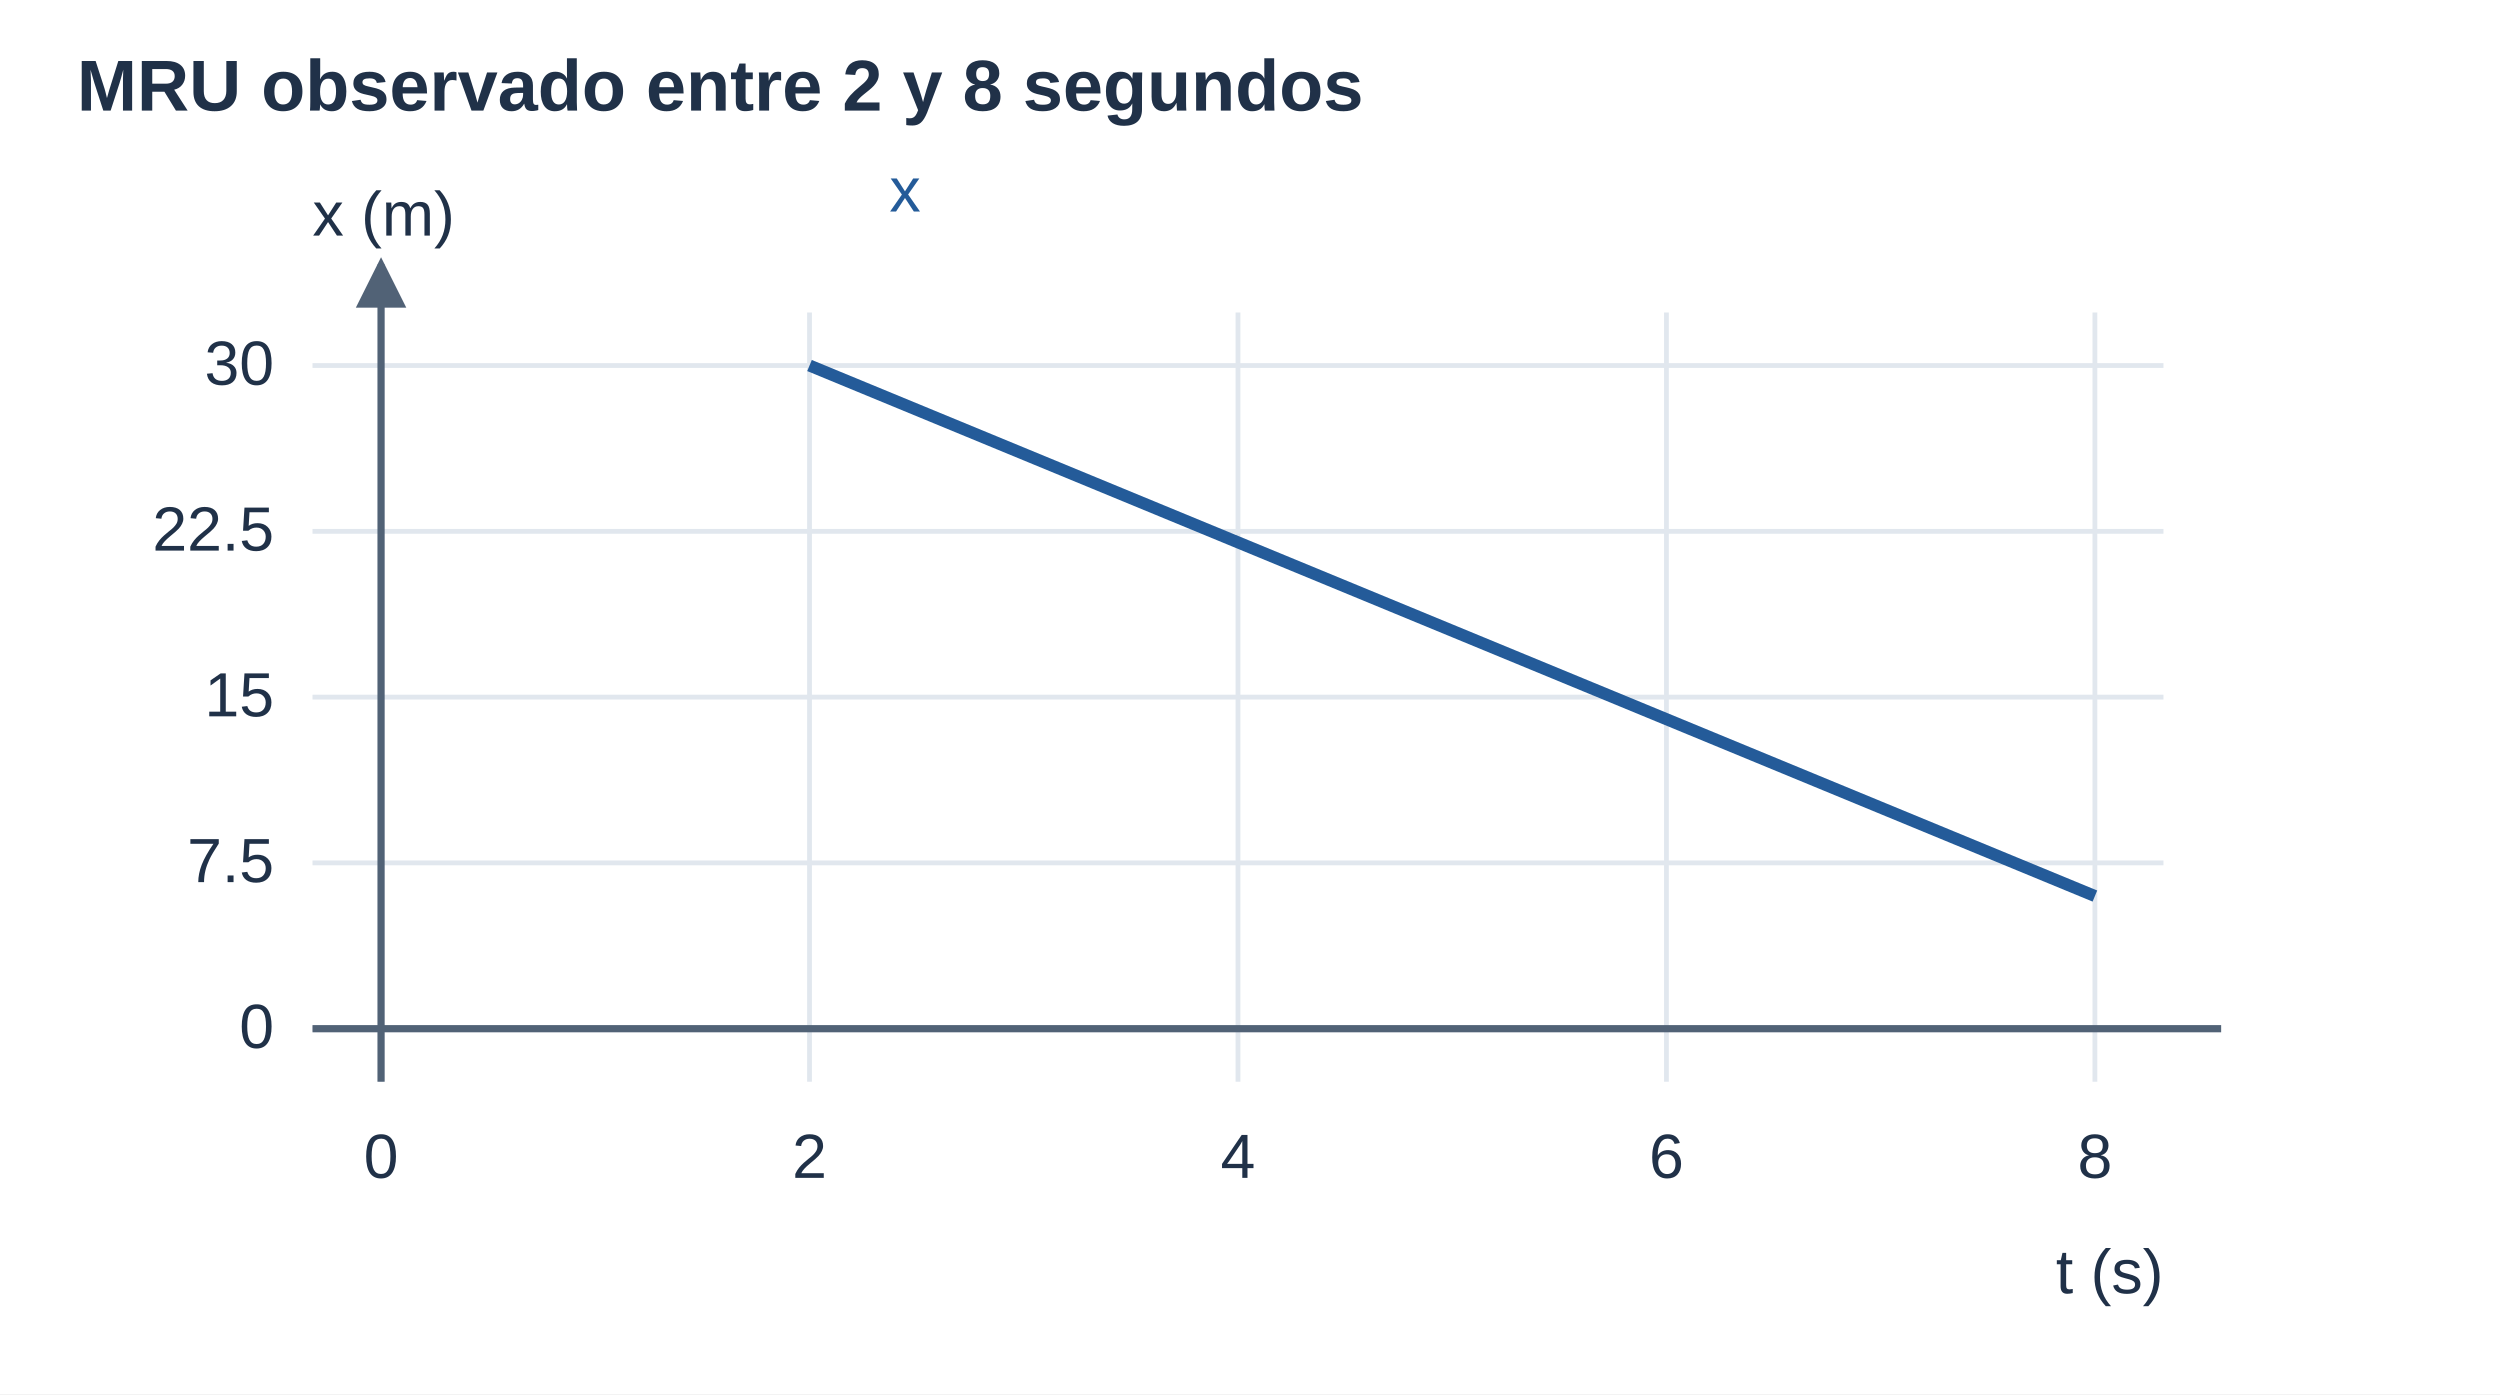
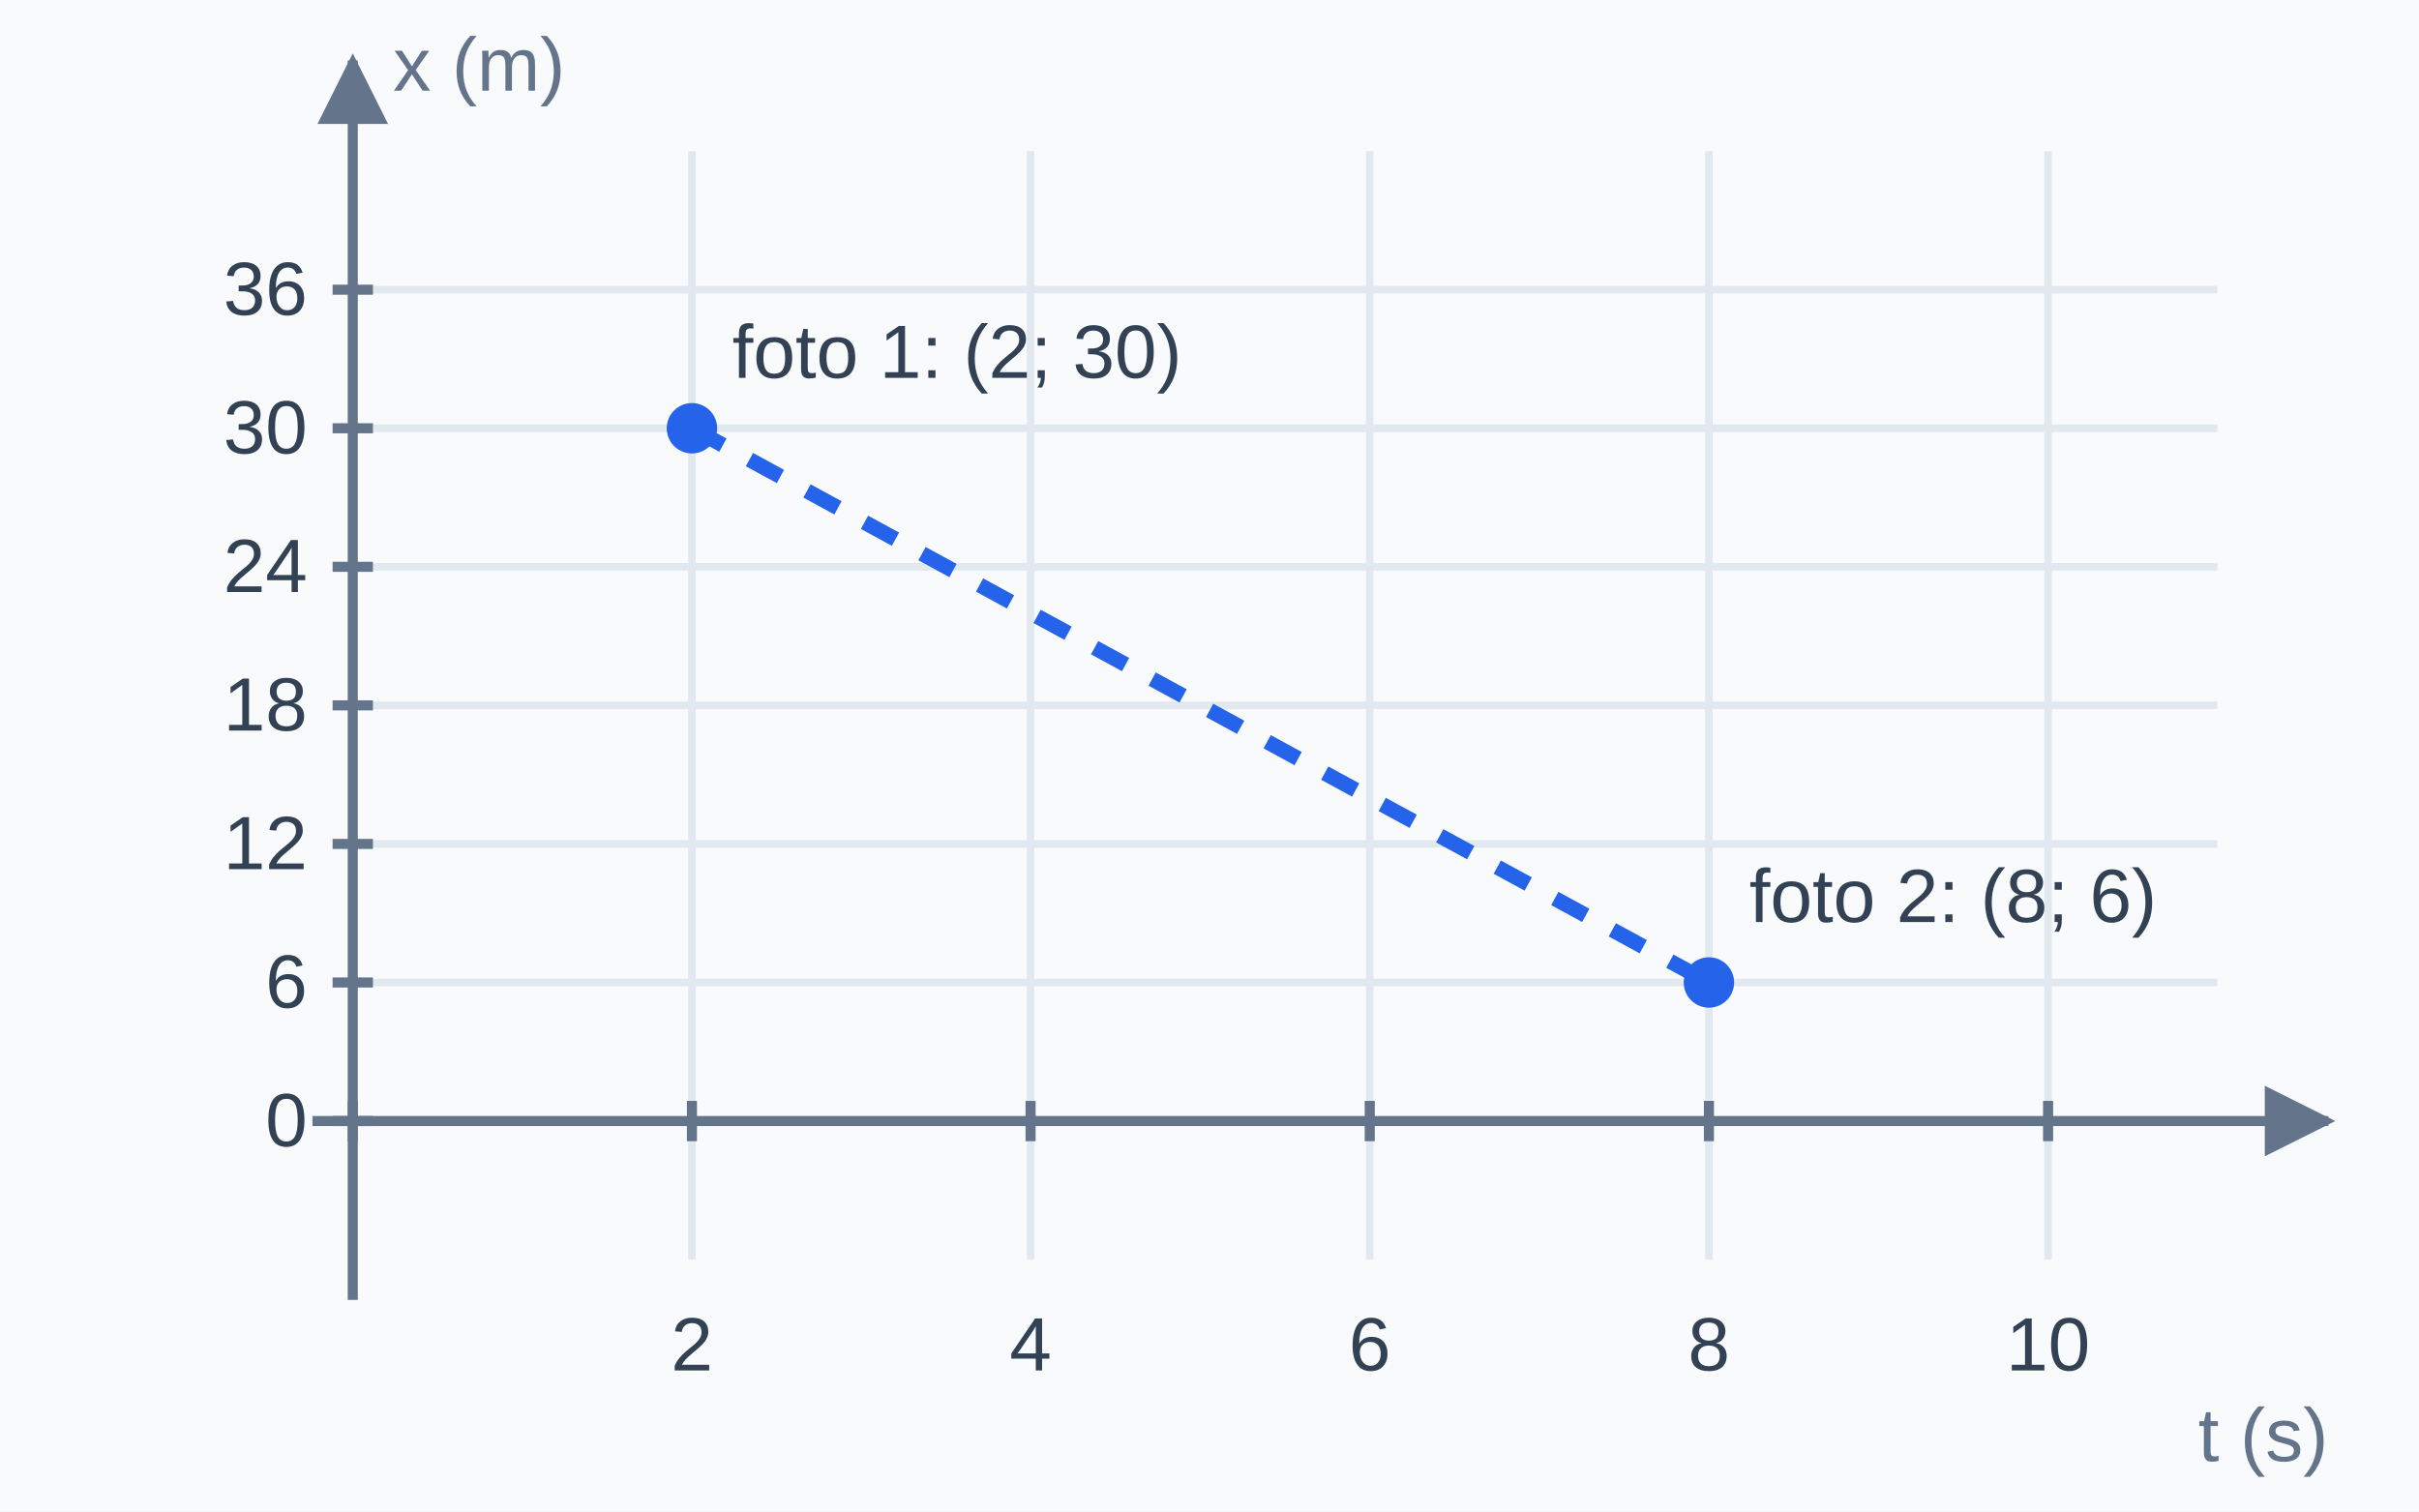
- <svg xmlns="http://www.w3.org/2000/svg" viewBox="0 0 520 290" role="img" aria-labelledby="title desc" style="max-width:100%;height:auto">
+ <svg xmlns="http://www.w3.org/2000/svg" viewBox="0 0 480 300" role="img" aria-labelledby="title desc">
  <defs>
-     <marker id="arrow" markerWidth="7" markerHeight="7" refX="6" refY="3.5" orient="auto-start-reverse">
-       <path d="M0 0 L7 3.5 L0 7Z" fill="context-stroke" />
+     <marker id="a-axis" viewBox="0 0 10 10" refX="9" refY="5" markerWidth="7" markerHeight="7" orient="auto-start-reverse">
+       <path d="M0 0 L10 5 L0 10 Z" fill="#64748b" />
+     </marker>
+     <marker id="a-blue" viewBox="0 0 10 10" refX="9" refY="5" markerWidth="7" markerHeight="7" orient="auto-start-reverse">
+       <path d="M0 0 L10 5 L0 10 Z" fill="#2563eb" />
+     </marker>
+     <marker id="a-amber" viewBox="0 0 10 10" refX="9" refY="5" markerWidth="7" markerHeight="7" orient="auto-start-reverse">
+       <path d="M0 0 L10 5 L0 10 Z" fill="#d97706" />
+     </marker>
+     <marker id="a-green" viewBox="0 0 10 10" refX="9" refY="5" markerWidth="7" markerHeight="7" orient="auto-start-reverse">
+       <path d="M0 0 L10 5 L0 10 Z" fill="#16a34a" />
+     </marker>
+     <marker id="a-red" viewBox="0 0 10 10" refX="9" refY="5" markerWidth="7" markerHeight="7" orient="auto-start-reverse">
+       <path d="M0 0 L10 5 L0 10 Z" fill="#dc2626" />
+     </marker>
+     <marker id="a-grey" viewBox="0 0 10 10" refX="9" refY="5" markerWidth="7" markerHeight="7" orient="auto-start-reverse">
+       <path d="M0 0 L10 5 L0 10 Z" fill="#94a3b8" />
    </marker>
  </defs>
-   <rect width="100%" height="100%" fill="white" />
-   <g font-family="Arial,sans-serif" font-size="13" fill="#203148">
-     <text x="16" y="23" font-size="15" font-weight="bold">MRU observado entre 2 y 8 segundos</text>
-     <path d="M79.26 65V225 M65 213.97H450" stroke="#e1e7ee" fill="none" />
-     <text x="79.26" y="245" text-anchor="middle">0</text>
-     <text x="57" y="217.97" text-anchor="end">0</text>
-     <path d="M168.38 65V225 M65 179.48H450" stroke="#e1e7ee" fill="none" />
-     <text x="168.38" y="245" text-anchor="middle">2</text>
-     <text x="57" y="183.48" text-anchor="end">7.5</text>
-     <path d="M257.50 65V225 M65 145.00H450" stroke="#e1e7ee" fill="none" />
-     <text x="257.50" y="245" text-anchor="middle">4</text>
-     <text x="57" y="149.00" text-anchor="end">15</text>
-     <path d="M346.62 65V225 M65 110.52H450" stroke="#e1e7ee" fill="none" />
-     <text x="346.62" y="245" text-anchor="middle">6</text>
-     <text x="57" y="114.52" text-anchor="end">22.5</text>
-     <path d="M435.74 65V225 M65 76.03H450" stroke="#e1e7ee" fill="none" />
-     <text x="435.74" y="245" text-anchor="middle">8</text>
-     <text x="57" y="80.03" text-anchor="end">30</text>
-     <path d="M65 213.97H462 M79.26 225V55" stroke="#516276" stroke-width="1.5" fill="none" marker-end="url(#arrow)" />
-     <text x="450" y="269" text-anchor="end">t (s)</text>
-     <text x="65" y="49">x (m)</text>
-     <polyline points="168.38,76.03 435.74,186.38" fill="none" stroke="#245b99" stroke-width="2.5" />
-     <text x="185" y="44" fill="#245b99">x</text>
+   <rect width="480" height="300" fill="#f8fafc" />
+   <g font-family="Arial, sans-serif">
+     <path d="M70.0 195.0 L440.0 195.0" fill="none" stroke="#e2e8f0" stroke-width="1.5" />
+     <path d="M70.0 167.5 L440.0 167.5" fill="none" stroke="#e2e8f0" stroke-width="1.5" />
+     <path d="M70.0 140.0 L440.0 140.0" fill="none" stroke="#e2e8f0" stroke-width="1.5" />
+     <path d="M70.0 112.5 L440.0 112.5" fill="none" stroke="#e2e8f0" stroke-width="1.5" />
+     <path d="M70.0 85.0 L440.0 85.0" fill="none" stroke="#e2e8f0" stroke-width="1.5" />
+     <path d="M70.0 57.5 L440.0 57.5" fill="none" stroke="#e2e8f0" stroke-width="1.5" />
+     <path d="M137.3 30.0 L137.3 250.0" fill="none" stroke="#e2e8f0" stroke-width="1.5" />
+     <path d="M204.5 30.0 L204.5 250.0" fill="none" stroke="#e2e8f0" stroke-width="1.5" />
+     <path d="M271.8 30.0 L271.8 250.0" fill="none" stroke="#e2e8f0" stroke-width="1.5" />
+     <path d="M339.1 30.0 L339.1 250.0" fill="none" stroke="#e2e8f0" stroke-width="1.5" />
+     <path d="M406.4 30.0 L406.4 250.0" fill="none" stroke="#e2e8f0" stroke-width="1.5" />
+     <path d="M62.0 222.5 L462.0 222.5" fill="none" stroke="#64748b" stroke-width="2" marker-end="url(#a-axis)" />
+     <path d="M70.0 258.0 L70.0 12.0" fill="none" stroke="#64748b" stroke-width="2" marker-end="url(#a-axis)" />
+     <path d="M70.0 218.5 L70.0 226.5" fill="none" stroke="#64748b" stroke-width="2" />
+     <path d="M137.3 218.5 L137.3 226.5" fill="none" stroke="#64748b" stroke-width="2" />
+     <text x="137.3" y="272.0" font-size="15" text-anchor="middle" fill="#334155">2</text>
+     <path d="M204.5 218.5 L204.5 226.5" fill="none" stroke="#64748b" stroke-width="2" />
+     <text x="204.5" y="272.0" font-size="15" text-anchor="middle" fill="#334155">4</text>
+     <path d="M271.8 218.5 L271.8 226.5" fill="none" stroke="#64748b" stroke-width="2" />
+     <text x="271.8" y="272.0" font-size="15" text-anchor="middle" fill="#334155">6</text>
+     <path d="M339.1 218.5 L339.1 226.5" fill="none" stroke="#64748b" stroke-width="2" />
+     <text x="339.1" y="272.0" font-size="15" text-anchor="middle" fill="#334155">8</text>
+     <path d="M406.4 218.5 L406.4 226.5" fill="none" stroke="#64748b" stroke-width="2" />
+     <text x="406.4" y="272.0" font-size="15" text-anchor="middle" fill="#334155">10</text>
+     <path d="M66.0 222.5 L74.0 222.5" fill="none" stroke="#64748b" stroke-width="2" />
+     <text x="61.0" y="227.5" font-size="15" text-anchor="end" fill="#334155">0</text>
+     <path d="M66.0 195.0 L74.0 195.0" fill="none" stroke="#64748b" stroke-width="2" />
+     <text x="61.0" y="200.0" font-size="15" text-anchor="end" fill="#334155">6</text>
+     <path d="M66.0 167.5 L74.0 167.5" fill="none" stroke="#64748b" stroke-width="2" />
+     <text x="61.0" y="172.5" font-size="15" text-anchor="end" fill="#334155">12</text>
+     <path d="M66.0 140.0 L74.0 140.0" fill="none" stroke="#64748b" stroke-width="2" />
+     <text x="61.0" y="145.0" font-size="15" text-anchor="end" fill="#334155">18</text>
+     <path d="M66.0 112.5 L74.0 112.5" fill="none" stroke="#64748b" stroke-width="2" />
+     <text x="61.0" y="117.5" font-size="15" text-anchor="end" fill="#334155">24</text>
+     <path d="M66.0 85.0 L74.0 85.0" fill="none" stroke="#64748b" stroke-width="2" />
+     <text x="61.0" y="90.0" font-size="15" text-anchor="end" fill="#334155">30</text>
+     <path d="M66.0 57.5 L74.0 57.5" fill="none" stroke="#64748b" stroke-width="2" />
+     <text x="61.0" y="62.5" font-size="15" text-anchor="end" fill="#334155">36</text>
+     <text x="462.0" y="290.0" font-size="15" text-anchor="end" fill="#64748b">t (s)</text>
+     <text x="78.0" y="18.0" font-size="15" text-anchor="start" fill="#64748b">x (m)</text>
+     <polyline points="137.3,85.0 339.1,195.0" fill="none" stroke="#2563eb" stroke-width="3" stroke-dasharray="7 6" />
+     <circle cx="137.3" cy="85.0" r="5" fill="#2563eb" />
+     <text x="145.3" y="75.0" font-size="15" text-anchor="start" fill="#334155">foto 1: (2; 30)</text>
+     <circle cx="339.1" cy="195.0" r="5" fill="#2563eb" />
+     <text x="347.1" y="183.0" font-size="15" text-anchor="start" fill="#334155">foto 2: (8; 6)</text>
  </g>
</svg>
